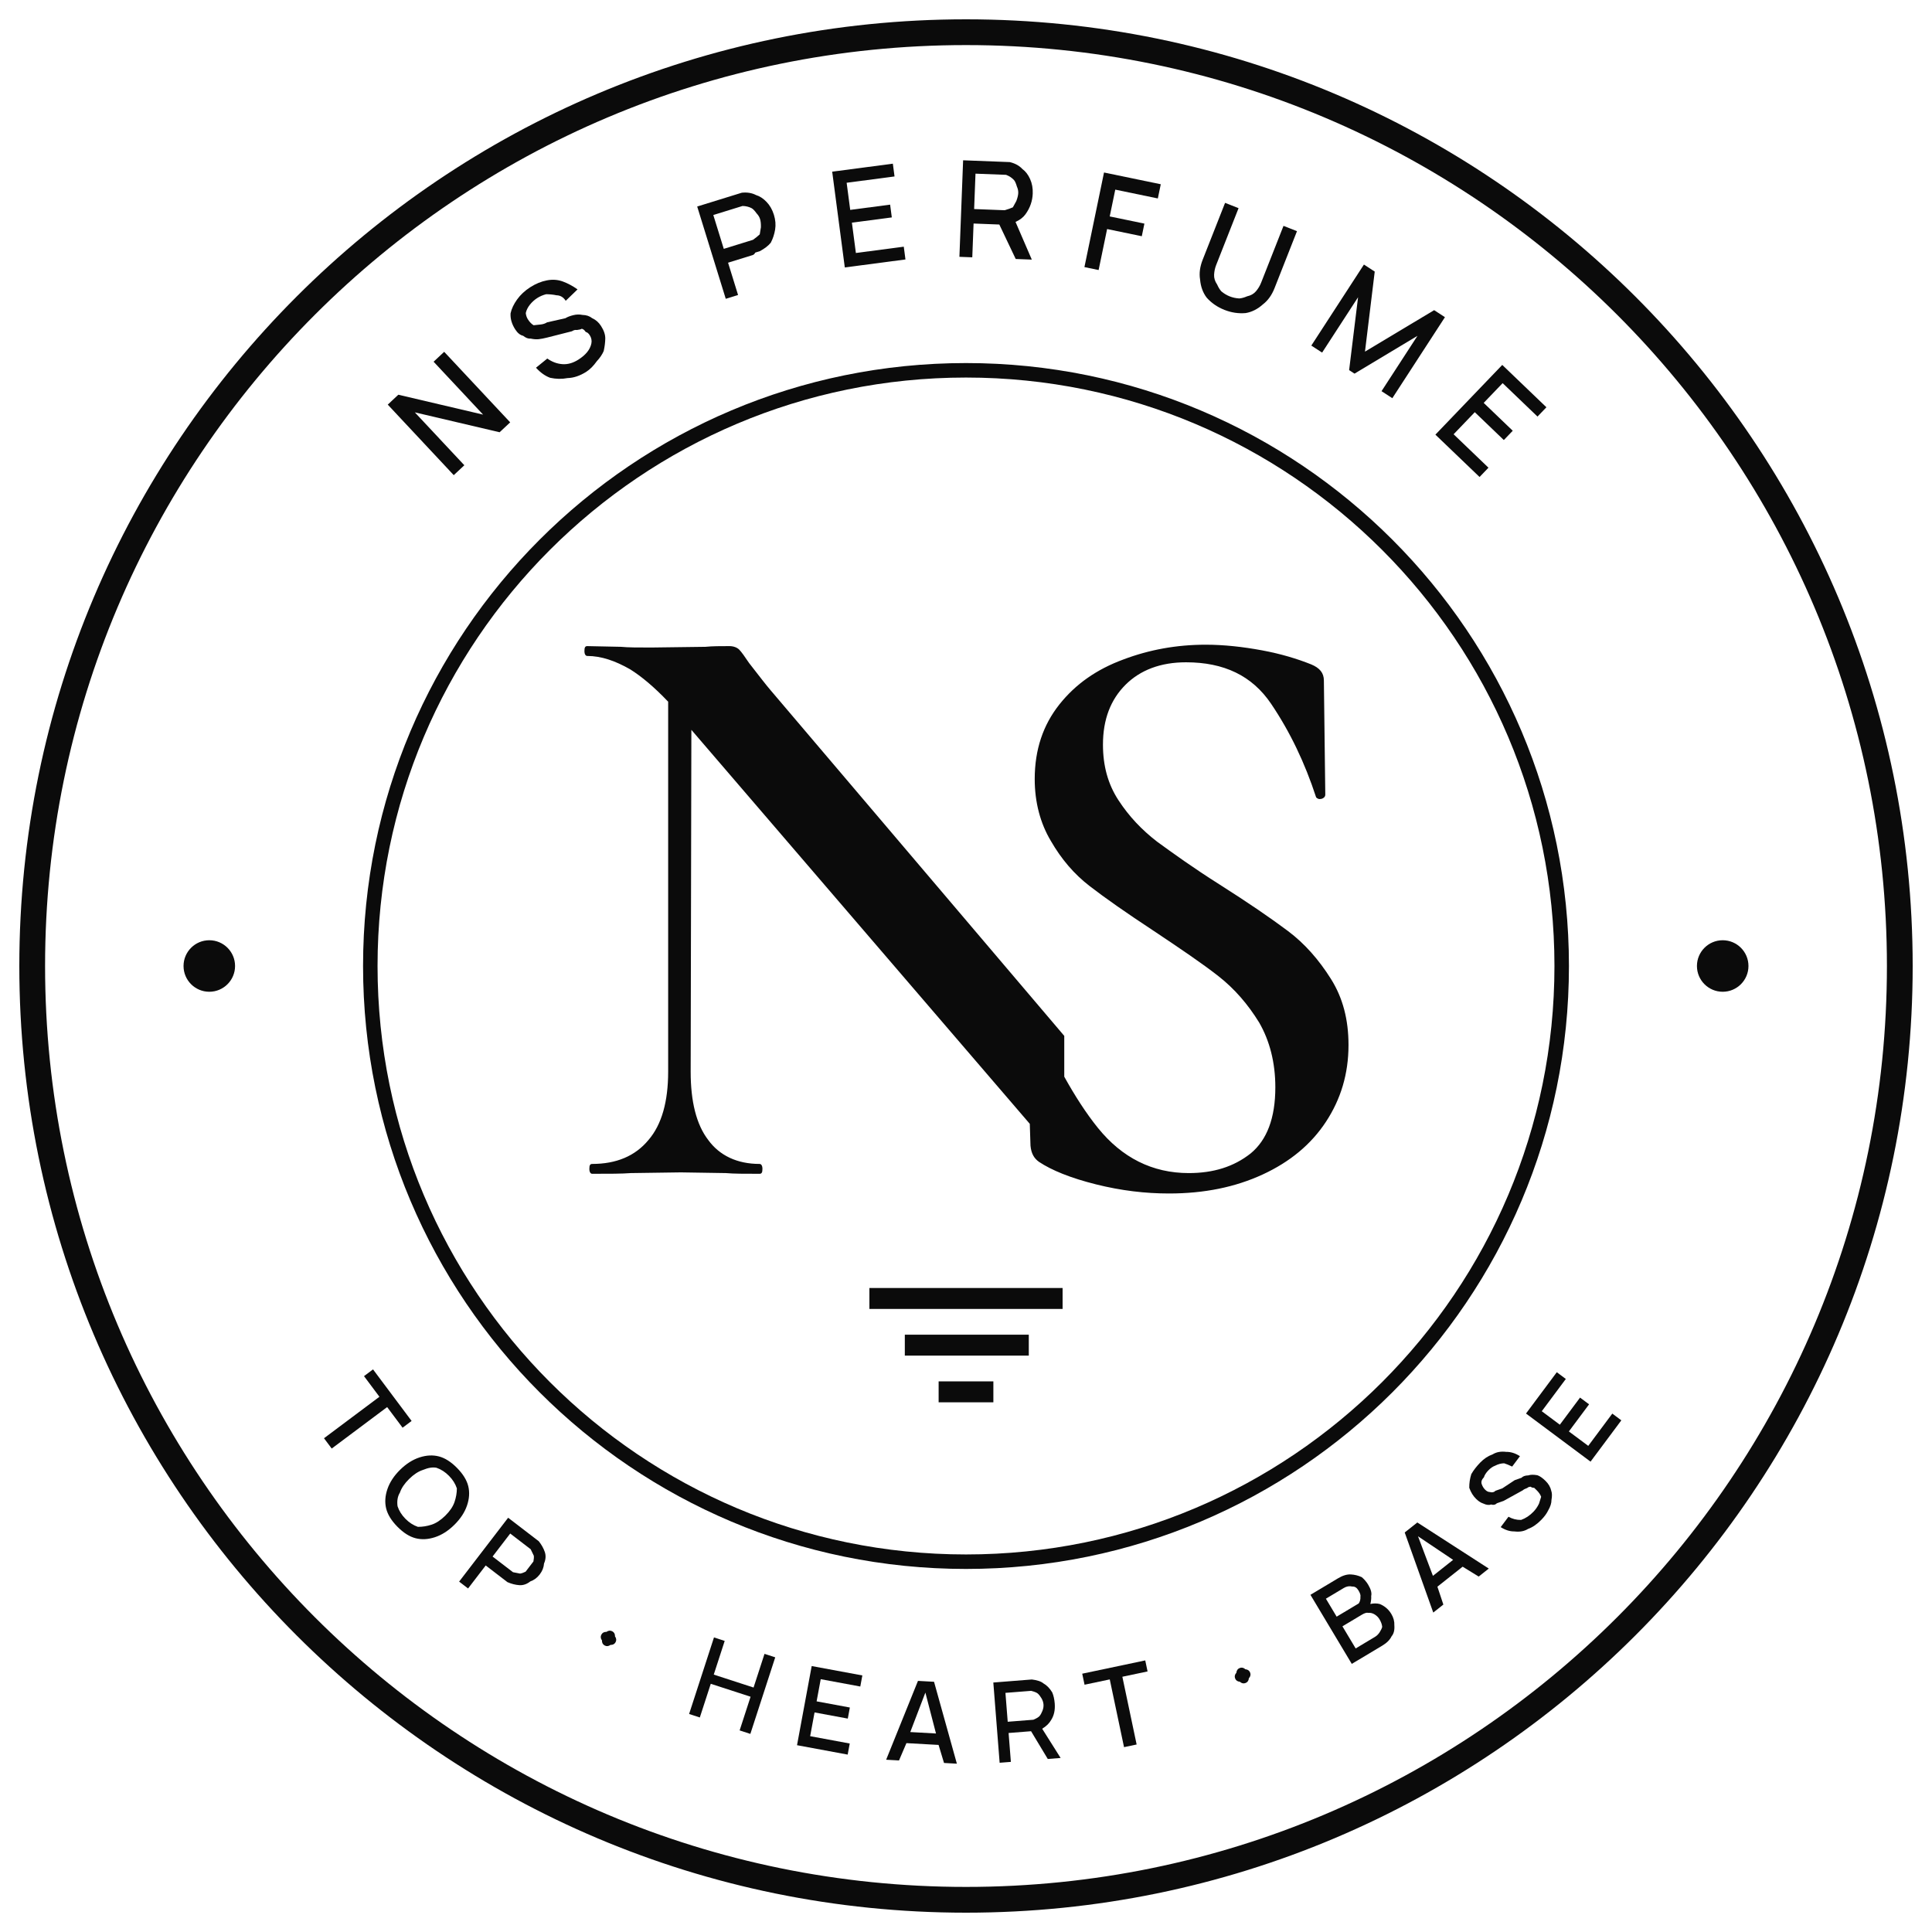
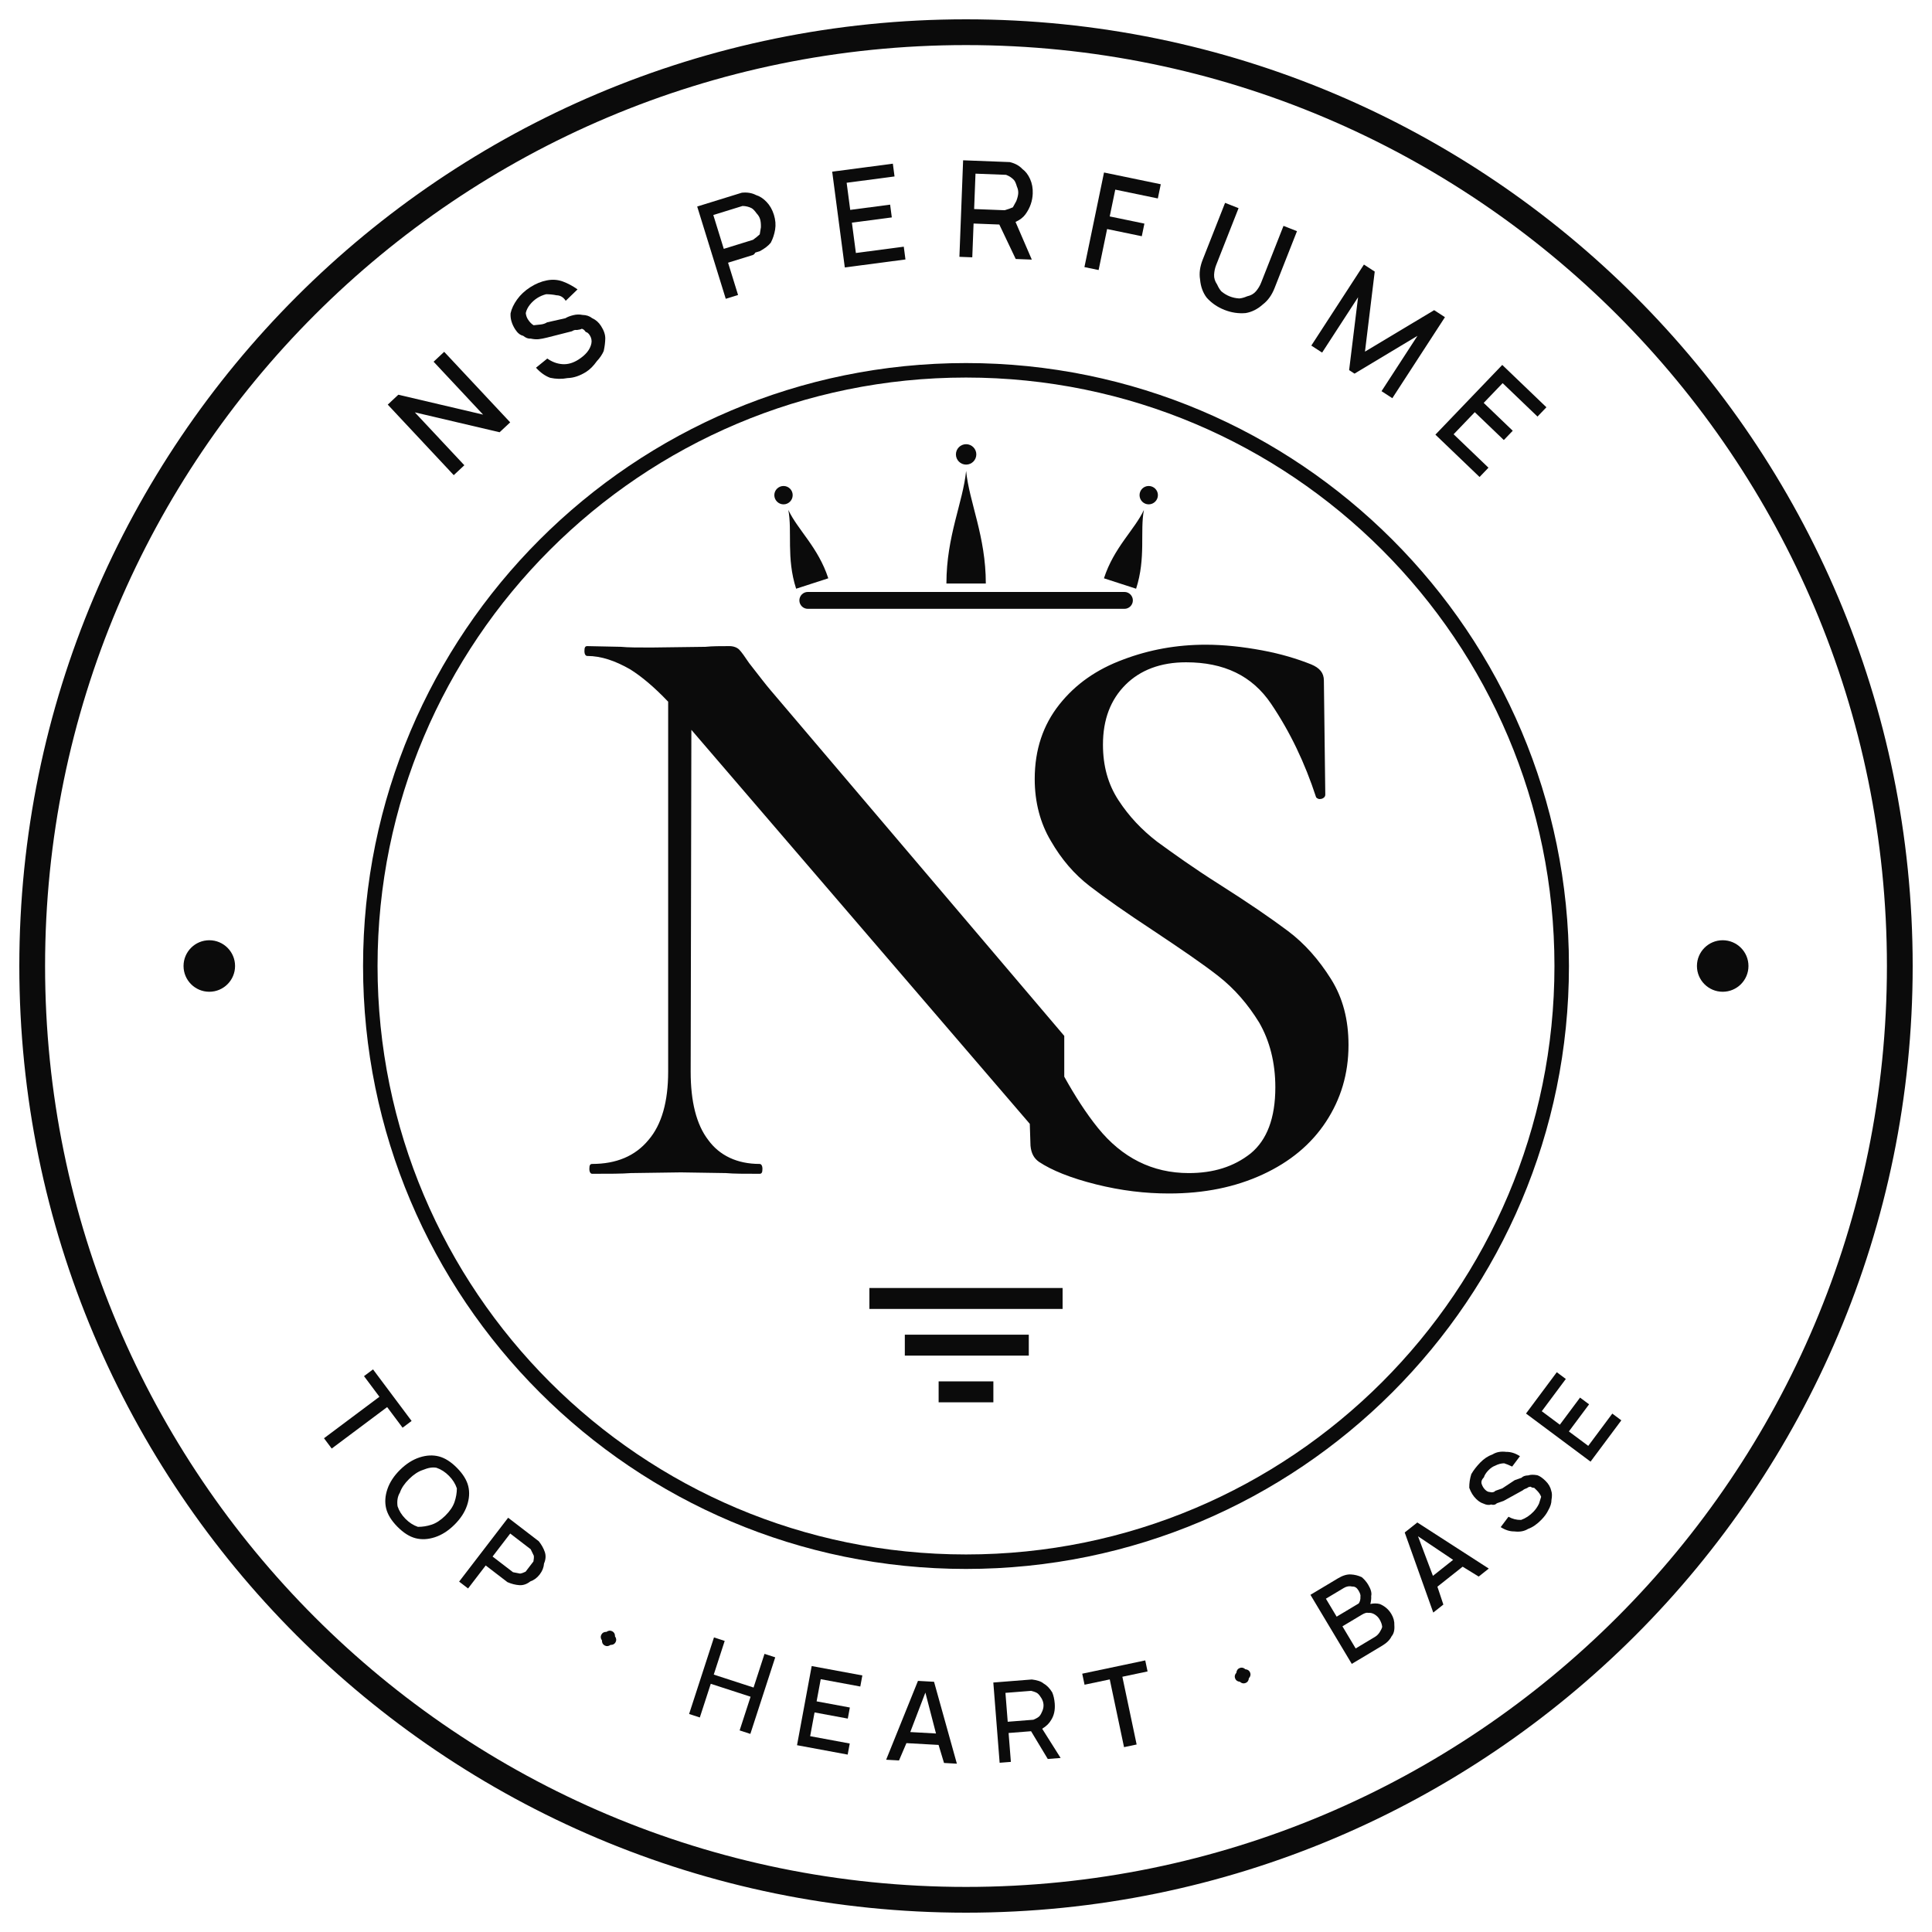
<svg xmlns="http://www.w3.org/2000/svg" viewBox="0 0 120 120" width="120" height="120" role="img" aria-label="NS Perfume">
  <circle cx="60" cy="60" r="58" fill="none" stroke="#0B0B0B" stroke-width="1.6" />
  <circle cx="60" cy="60" r="37" fill="none" stroke="#0B0B0B" stroke-width="0.9" />
  <g fill="#0B0B0B">
    <path d="M58.5 16L57.6 16L57.6 10L58.5 10L61.5 14.5L61.5 10L62.4 10L62.4 16L61.5 16L58.5 11.5L58.5 16Z" transform="rotate(-43.1 60 60)" />
    <path d="M60.1 16.2L60.1 16.2Q59.4 16.2 58.9 15.9Q58.4 15.7 58 15.3Q57.7 14.9 57.6 14.3L57.6 14.3L58.5 14.2Q58.7 14.7 59.1 15Q59.5 15.3 60.1 15.3L60.1 15.3Q60.5 15.3 60.8 15.2Q61.1 15.1 61.3 14.9Q61.5 14.7 61.5 14.4L61.5 14.4Q61.5 14.2 61.4 14.1Q61.4 13.9 61.3 13.8Q61.2 13.8 61 13.7Q60.9 13.6 60.7 13.6L60.7 13.6L59.2 13.1Q58.9 13 58.7 12.9Q58.5 12.8 58.3 12.6Q58.1 12.5 58 12.2Q57.8 12 57.8 11.6L57.8 11.6Q57.8 11 58.1 10.6Q58.4 10.3 58.9 10.1Q59.4 9.9 60 9.9L60 9.9Q60.6 9.9 61.1 10.1Q61.6 10.3 61.9 10.7Q62.2 11.1 62.4 11.6L62.4 11.6L61.4 11.8Q61.4 11.4 61.1 11.2Q60.9 11 60.6 10.8Q60.3 10.7 60 10.7L60 10.7Q59.7 10.7 59.4 10.8Q59.1 10.9 58.9 11.1Q58.8 11.3 58.8 11.5L58.8 11.5Q58.8 11.8 58.9 12Q59.1 12.1 59.3 12.2Q59.5 12.3 59.7 12.3L59.7 12.3L60.8 12.7Q61 12.7 61.3 12.8Q61.6 12.9 61.8 13.1Q62.1 13.3 62.2 13.6Q62.4 13.9 62.4 14.3L62.4 14.3Q62.4 14.8 62.2 15.1Q62 15.4 61.7 15.7Q61.4 15.9 61 16Q60.5 16.2 60.1 16.2Z" transform="rotate(-32.7 60 60)" />
    <path d="M58.8 16L58 16L58 10L60.4 10Q60.5 10 60.6 10Q60.7 10 60.9 10L60.9 10Q61.4 10.1 61.7 10.4Q62 10.6 62.2 11Q62.4 11.4 62.4 11.9L62.4 11.9Q62.4 12.4 62.2 12.8Q62 13.2 61.7 13.5Q61.4 13.7 60.9 13.8L60.9 13.8Q60.7 13.8 60.6 13.8Q60.5 13.9 60.4 13.9L60.4 13.9L58.8 13.9L58.8 16ZM58.8 10.8L58.8 13L60.4 13Q60.4 13 60.6 13Q60.7 13 60.7 13L60.7 13Q61 12.9 61.2 12.8Q61.3 12.6 61.4 12.4Q61.5 12.1 61.5 11.9L61.5 11.9Q61.5 11.7 61.4 11.5Q61.3 11.2 61.2 11.1Q61 10.9 60.7 10.8L60.7 10.8Q60.7 10.8 60.6 10.8Q60.4 10.8 60.4 10.8L60.4 10.8L58.8 10.8Z" transform="rotate(-17.2 60 60)" />
    <path d="M62 16L58.2 16L58.2 10L62 10L62 10.8L59 10.8L59 12.5L61.5 12.5L61.5 13.3L59 13.3L59 15.2L62 15.2L62 16Z" transform="rotate(-7.5 60 60)" />
    <path d="M58.7 16L57.9 16L57.9 10L60.3 10Q60.4 10 60.5 10Q60.6 10 60.8 10L60.8 10Q61.3 10.1 61.6 10.4Q61.9 10.6 62.1 11Q62.3 11.4 62.3 11.9L62.3 11.9Q62.3 12.6 61.9 13.2L61.9 13.2Q61.7 13.5 61.3 13.7L61.3 13.7L62.4 16L61.4 16L60.3 13.9L58.7 13.9L58.7 16ZM58.7 10.8L58.7 13L60.3 13Q60.4 13 60.5 13Q60.6 13 60.6 13L60.6 13Q60.9 12.9 61.1 12.8Q61.2 12.6 61.3 12.4Q61.4 12.1 61.4 11.9Q61.4 11.7 61.3 11.5Q61.2 11.2 61.1 11.1Q60.9 10.9 60.6 10.8L60.6 10.8Q60.6 10.8 60.5 10.8Q60.4 10.8 60.3 10.8L60.3 10.8L58.7 10.8Z" transform="rotate(2.2 60 60)" />
    <path d="M59.3 16L58.4 16L58.4 10L62 10L62 10.9L59.3 10.9L59.3 12.6L61.5 12.6L61.5 13.4L59.3 13.4L59.3 16Z" transform="rotate(11.7 60 60)" />
    <path d="M60 16.2L60 16.2Q59.3 16.2 58.7 15.9Q58.2 15.6 57.9 15Q57.6 14.5 57.6 13.8L57.6 13.8L57.6 10L58.5 10L58.5 13.8Q58.5 14.1 58.6 14.4Q58.7 14.7 59 14.9Q59.2 15.1 59.4 15.2Q59.7 15.3 60 15.3L60 15.3Q60.3 15.3 60.6 15.2Q60.8 15.1 61 14.9Q61.3 14.7 61.4 14.4Q61.5 14.1 61.5 13.8L61.5 13.8L61.5 10L62.4 10L62.4 13.8Q62.4 14.5 62.1 15Q61.8 15.6 61.3 15.9Q60.7 16.2 60 16.2Z" transform="rotate(21.5 60 60)" />
    <path d="M57.8 16L57 16L57 10L57.8 10L60 14.5L62.2 10L63 10L63 16L62.2 16L62.2 11.9L60.2 16L59.8 16L57.8 11.9L57.8 16Z" transform="rotate(33 60 60)" />
    <path d="M62 16L58.2 16L58.2 10L62 10L62 10.8L59 10.8L59 12.5L61.5 12.5L61.5 13.3L59 13.3L59 15.2L62 15.2L62 16Z" transform="rotate(43.8 60 60)" />
    <path d="M60.4 109.5L59.6 109.5L59.6 105.2L58 105.2L58 104.5L62 104.5L62 105.2L60.4 105.2L60.4 109.5Z" transform="rotate(53.2 60 60)" />
    <path d="M60 109.6L60 109.6Q59.2 109.6 58.7 109.3Q58.2 109 57.9 108.4Q57.6 107.8 57.6 107L57.6 107Q57.6 106.2 57.9 105.6Q58.2 105 58.7 104.7Q59.2 104.4 60 104.4L60 104.4Q60.8 104.4 61.3 104.7Q61.8 105 62.1 105.6Q62.4 106.2 62.4 107L62.4 107Q62.4 107.8 62.1 108.4Q61.8 109 61.3 109.3Q60.8 109.6 60 109.6ZM60 108.9L60 108.9Q60.5 108.9 60.9 108.7Q61.2 108.4 61.4 108Q61.6 107.6 61.6 107L61.6 107Q61.6 106.4 61.4 106Q61.2 105.6 60.9 105.3Q60.5 105.1 60 105.1L60 105.1Q59.5 105.1 59.1 105.3Q58.8 105.5 58.6 106Q58.4 106.4 58.4 107L58.4 107Q58.4 107.6 58.6 108Q58.7 108.4 59.1 108.7Q59.5 108.9 60 108.9Z" transform="rotate(45.4 60 60)" />
    <path d="M59 109.5L58.3 109.5L58.3 104.5L60.3 104.5Q60.4 104.5 60.5 104.5Q60.6 104.5 60.7 104.5L60.7 104.5Q61.1 104.6 61.4 104.8Q61.7 105 61.8 105.4Q62 105.7 62 106.1L62 106.1Q62 106.5 61.8 106.8Q61.7 107.2 61.4 107.4Q61.1 107.6 60.7 107.7L60.7 107.7Q60.6 107.7 60.5 107.7Q60.4 107.7 60.3 107.7L60.3 107.7L59 107.7L59 109.5ZM59 105.2L59 107L60.3 107Q60.4 107 60.5 107Q60.5 107 60.6 107L60.6 107Q60.8 106.9 61 106.8Q61.1 106.7 61.2 106.5Q61.2 106.3 61.2 106.1L61.2 106.1Q61.2 105.9 61.2 105.7Q61.1 105.5 61 105.4Q60.8 105.3 60.6 105.2L60.6 105.2Q60.5 105.2 60.5 105.2Q60.4 105.2 60.3 105.2L60.3 105.2L59 105.2Z" transform="rotate(37.5 60 60)" />
    <path d="M60 107.8L60 107.8Q59.8 107.8 59.7 107.6Q59.5 107.5 59.5 107.3L59.5 107.3Q59.5 107.1 59.7 107Q59.8 106.8 60 106.8L60 106.8Q60.2 106.8 60.3 107Q60.5 107.1 60.5 107.3L60.5 107.3Q60.5 107.5 60.3 107.6Q60.2 107.8 60 107.8Z" transform="rotate(28 60 60)" />
    <path d="M58.7 109.5L58 109.5L58 104.5L58.7 104.5L58.7 106.7L61.3 106.7L61.3 104.5L62 104.5L62 109.5L61.3 109.5L61.3 107.3L58.7 107.3L58.7 109.5Z" transform="rotate(18 60 60)" />
    <path d="M61.7 109.5L58.5 109.5L58.5 104.5L61.7 104.5L61.7 105.2L59.2 105.2L59.2 106.6L61.3 106.6L61.3 107.3L59.2 107.3L59.2 108.8L61.7 108.8L61.7 109.5Z" transform="rotate(10.5 60 60)" />
    <path d="M58.6 109.5L57.8 109.5L59.5 104.5L60.5 104.5L62.2 109.5L61.4 109.5L61 108.4L59 108.4L58.6 109.5ZM59.2 107.7L60.8 107.7L60 105.2L59.2 107.7Z" transform="rotate(3.2 60 60)" />
    <path d="M58.9 109.5L58.2 109.5L58.2 104.5L60.3 104.5Q60.3 104.5 60.4 104.5Q60.5 104.5 60.6 104.5L60.6 104.5Q61.1 104.6 61.3 104.8Q61.6 105 61.8 105.4Q61.9 105.7 61.9 106.1L61.9 106.1Q61.9 106.7 61.6 107.1L61.6 107.1Q61.4 107.4 61 107.6L61 107.6L62 109.5L61.2 109.5L60.3 107.7L58.9 107.7L58.9 109.5ZM58.9 105.2L58.9 107L60.2 107Q60.3 107 60.4 107Q60.5 107 60.5 107L60.5 107Q60.8 106.9 60.9 106.8Q61 106.7 61.1 106.5Q61.2 106.3 61.2 106.1Q61.2 105.9 61.1 105.7Q61 105.5 60.9 105.4Q60.8 105.3 60.5 105.2L60.5 105.2Q60.5 105.2 60.4 105.2Q60.3 105.2 60.2 105.2L60.2 105.2L58.9 105.2Z" transform="rotate(-4.5 60 60)" />
    <path d="M60.4 109.5L59.6 109.5L59.6 105.2L58 105.2L58 104.5L62 104.5L62 105.2L60.4 105.2L60.4 109.5Z" transform="rotate(-11.9 60 60)" />
    <path d="M60 107.8L60 107.8Q59.8 107.8 59.7 107.6Q59.5 107.5 59.5 107.3L59.5 107.3Q59.5 107.1 59.7 107Q59.8 106.8 60 106.8L60 106.8Q60.2 106.8 60.3 107Q60.5 107.1 60.5 107.3L60.5 107.3Q60.5 107.5 60.3 107.6Q60.2 107.8 60 107.8Z" transform="rotate(-21.3 60 60)" />
    <path d="M60.5 109.5L58.3 109.5L58.3 104.5L60.3 104.5Q60.8 104.5 61.1 104.7Q61.4 104.9 61.6 105.2Q61.7 105.5 61.7 105.8L61.7 105.8Q61.7 106.3 61.5 106.5L61.5 106.5Q61.4 106.7 61.2 106.9L61.2 106.9Q61.5 107 61.7 107.2L61.7 107.2Q62 107.6 62 108.1L62 108.1Q62 108.5 61.8 108.8Q61.6 109.2 61.3 109.3Q61 109.5 60.5 109.5L60.5 109.5ZM59 107.2L59 108.8L60.4 108.8Q60.6 108.8 60.8 108.7Q61 108.6 61.1 108.5Q61.2 108.3 61.2 108L61.2 108Q61.2 107.8 61.1 107.6Q61 107.4 60.8 107.3Q60.7 107.2 60.4 107.2L60.4 107.2L59 107.2ZM59 105.2L59 106.5L60.3 106.5Q60.5 106.5 60.6 106.5Q60.8 106.4 60.9 106.2Q61 106.1 61 105.8L61 105.8Q61 105.5 60.8 105.4Q60.6 105.2 60.3 105.2L60.3 105.2L59 105.2Z" transform="rotate(-30.9 60 60)" />
    <path d="M58.6 109.5L57.8 109.5L59.5 104.5L60.5 104.5L62.2 109.5L61.4 109.5L61 108.4L59 108.4L58.6 109.5ZM59.2 107.7L60.8 107.7L60 105.2L59.2 107.7Z" transform="rotate(-38.4 60 60)" />
    <path d="M60.1 109.6L60.1 109.6Q59.5 109.6 59.1 109.4Q58.7 109.3 58.4 108.9Q58.1 108.6 58 108.1L58 108.1L58.8 108Q58.9 108.4 59.2 108.7Q59.6 108.9 60.1 108.9L60.1 108.9Q60.4 108.9 60.7 108.8Q60.9 108.7 61.1 108.6Q61.2 108.4 61.2 108.1L61.2 108.1Q61.2 108 61.2 107.9Q61.1 107.8 61.1 107.7Q61 107.6 60.9 107.6Q60.7 107.5 60.6 107.5L60.6 107.5L59.3 107.1Q59.1 107 58.9 106.9Q58.7 106.9 58.6 106.7Q58.4 106.6 58.3 106.3Q58.2 106.1 58.2 105.8L58.2 105.8Q58.2 105.4 58.4 105Q58.7 104.7 59.1 104.5Q59.5 104.4 60 104.4L60 104.4Q60.5 104.4 60.9 104.6Q61.3 104.7 61.6 105.1Q61.9 105.4 62 105.9L62 105.9L61.2 106Q61.1 105.7 61 105.5Q60.8 105.3 60.5 105.2Q60.3 105.1 60 105.1L60 105.1Q59.7 105.1 59.5 105.2Q59.2 105.2 59.1 105.4Q59 105.6 59 105.8L59 105.8Q59 106 59.1 106.1Q59.2 106.3 59.4 106.3Q59.6 106.4 59.8 106.5L59.8 106.5L60.7 106.7Q60.9 106.8 61.1 106.9Q61.3 106.9 61.5 107.1Q61.7 107.2 61.9 107.5Q62 107.7 62 108.1L62 108.1Q62 108.5 61.8 108.8Q61.7 109 61.4 109.2Q61.2 109.4 60.8 109.5Q60.5 109.6 60.1 109.6Z" transform="rotate(-46 60 60)" />
    <path d="M61.7 109.5L58.5 109.5L58.5 104.5L61.7 104.5L61.7 105.2L59.2 105.2L59.2 106.6L61.3 106.6L61.3 107.3L59.2 107.3L59.2 108.8L61.7 108.8L61.7 109.5Z" transform="rotate(-53.3 60 60)" />
  </g>
  <circle cx="13" cy="60" r="1.6" fill="#0B0B0B" />
  <circle cx="107" cy="60" r="1.6" fill="#0B0B0B" />
  <path transform="translate(36.3 40) scale(0.437)" d="M15.1,60.8c0,4.2 0.8,7.5 2.5,9.7c1.6,2.2 4.1,3.4 7.3,3.4c0.2,0 0.4,0.2 0.4,0.7c0,0.5 -0.1,0.7 -0.4,0.7c-2.1,0 -3.7,0 -4.8,-0.1l-6.4,-0.1l-7.1,0.1c-1.3,0.1 -3.1,0.1 -5.5,0.1c-0.2,0 -0.4,-0.2 -0.4,-0.7c0,-0.5 0.1,-0.7 0.4,-0.7c3.4,0 6.1,-1.1 8,-3.4c1.9,-2.2 2.8,-5.5 2.8,-9.7v-52.6c-2,-2.1 -3.8,-3.6 -5.4,-4.6c-2.1,-1.2 -4.1,-1.9 -6.1,-1.9c-0.2,0 -0.4,-0.2 -0.4,-0.7c0,-0.5 0.1,-0.7 0.4,-0.7l4.8,0.1c1,0.1 2.4,0.1 4.3,0.1l7.7,-0.1c1,-0.1 2.1,-0.1 3.4,-0.1c0.6,0 1.1,0.2 1.4,0.5c0.3,0.3 0.8,1 1.4,1.9c1.4,1.8 2.4,3.1 3,3.8l41.8,49.2v5.8c1.5,2.7 3.1,5.2 4.8,7.3c3.4,4.2 7.7,6.4 12.9,6.4c3.5,0 6.4,-0.9 8.8,-2.8c2.3,-1.9 3.5,-5 3.5,-9.4c0,-3.5 -0.8,-6.6 -2.3,-9.2c-1.6,-2.6 -3.5,-4.8 -5.8,-6.6c-2.3,-1.8 -5.4,-3.9 -9.3,-6.5c-3.8,-2.5 -6.8,-4.6 -9,-6.3c-2.2,-1.7 -4,-3.8 -5.5,-6.4c-1.5,-2.5 -2.3,-5.5 -2.3,-8.8c0,-4.2 1.2,-7.7 3.5,-10.6c2.3,-2.9 5.3,-5 9.1,-6.4c3.7,-1.4 7.6,-2.1 11.7,-2.1c2.6,0 5.3,0.3 8,0.8c2.7,0.5 5,1.2 7,2c1.2,0.5 1.8,1.2 1.8,2.3l0.2,16.2c0,0.3 -0.2,0.5 -0.5,0.6c-0.4,0.1 -0.6,0 -0.8,-0.2c-1.6,-4.9 -3.7,-9.3 -6.4,-13.3c-2.7,-4 -6.7,-5.9 -12.1,-5.9c-3.6,0 -6.5,1.1 -8.6,3.2c-2.1,2.1 -3.2,4.9 -3.2,8.5c0,3 0.7,5.6 2.2,7.9c1.5,2.3 3.3,4.2 5.5,5.9c2.2,1.6 5.1,3.7 8.9,6.1c4.1,2.6 7.3,4.8 9.7,6.6c2.4,1.8 4.4,4.1 6.1,6.8c1.7,2.7 2.5,5.8 2.5,9.4c0,4.1 -1.1,7.7 -3.2,10.9c-2.1,3.2 -5.1,5.7 -9,7.5c-3.9,1.8 -8.3,2.7 -13.3,2.7c-3.4,0 -6.8,-0.4 -10.4,-1.3c-3.6,-0.9 -6.3,-2 -8.1,-3.2c-0.7,-0.5 -1.1,-1.2 -1.2,-2.3l-0.1,-3.1l-48.1,-56z" fill="#0B0B0B" />
+   <path id="crown" transform="translate(36.3 27.59) scale(0.437)" d="M51.45 19.8C51.45 13.08 53.8 8.28 54.25 3.8C54.7 8.28 57.05 13.08 57.05 19.8ZM30.09 20.54C28.67 16.15 29.56 12.39 28.98 9.34C30.29 12.15 33.23 14.66 34.66 19.06ZM73.84 19.06C75.27 14.66 78.21 12.15 79.52 9.34C78.94 12.39 79.83 16.15 78.41 20.54ZM31.75 21L76.75 21C77.41 21 77.95 21.54 77.95 22.2C77.95 22.86 77.41 23.4 76.75 23.4L31.75 23.4C31.09 23.4 30.55 22.86 30.55 22.2C30.55 21.54 31.09 21 31.75 21ZM54.25 0C55.05 0 55.7 0.65 55.7 1.45C55.7 2.25 55.05 2.9 54.25 2.9C53.45 2.9 52.8 2.25 52.8 1.45C52.8 0.65 53.45 0 54.25 0ZM28.3 5.94C29.02 5.94 29.6 6.52 29.6 7.24C29.6 7.96 29.02 8.55 28.3 8.55C27.58 8.55 26.99 7.96 26.99 7.24C26.99 6.52 27.58 5.94 28.3 5.94ZM80.2 5.94C80.92 5.94 81.51 6.52 81.51 7.24C81.51 7.96 80.92 8.55 80.2 8.55C79.48 8.55 78.9 7.96 78.9 7.24C78.9 6.52 79.48 5.94 80.2 5.94Z" fill="#0B0B0B" />
  <rect x="54" y="80" width="12" height="1.3" fill="#0B0B0B" />
  <rect x="56.2" y="82.9" width="7.7" height="1.3" fill="#0B0B0B" />
  <rect x="58.3" y="85.8" width="3.4" height="1.3" fill="#0B0B0B" />
</svg>
